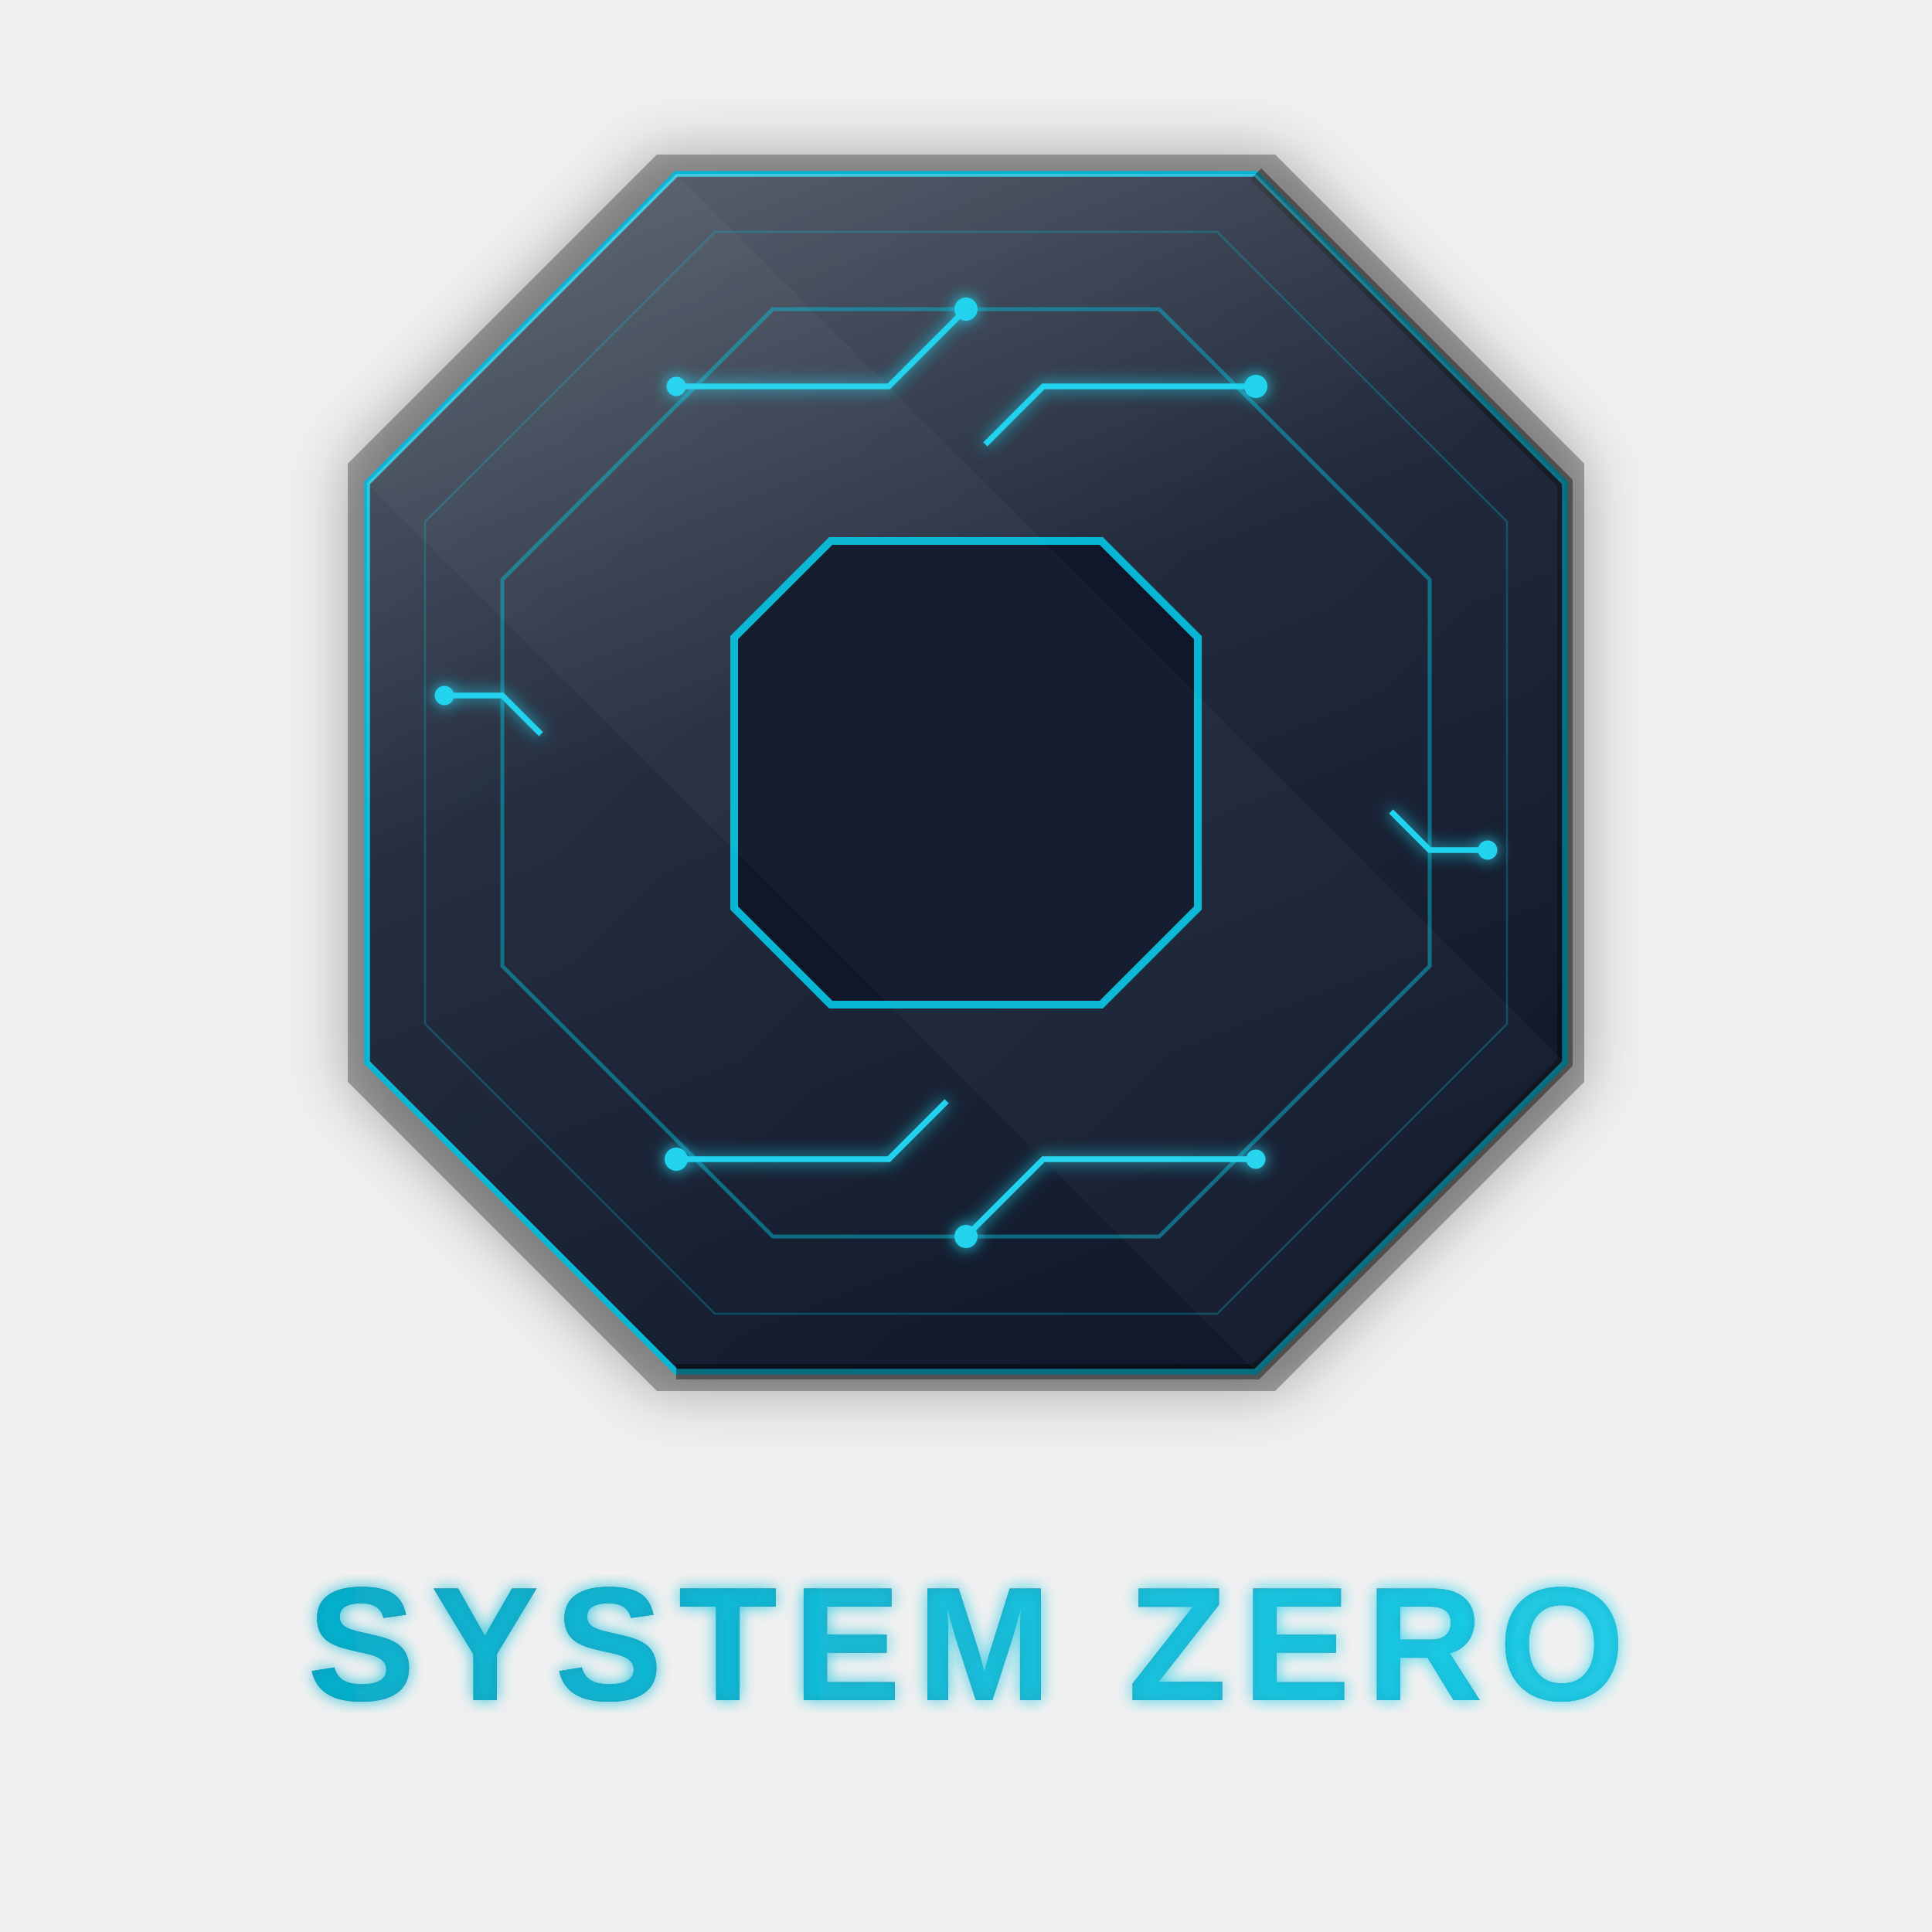
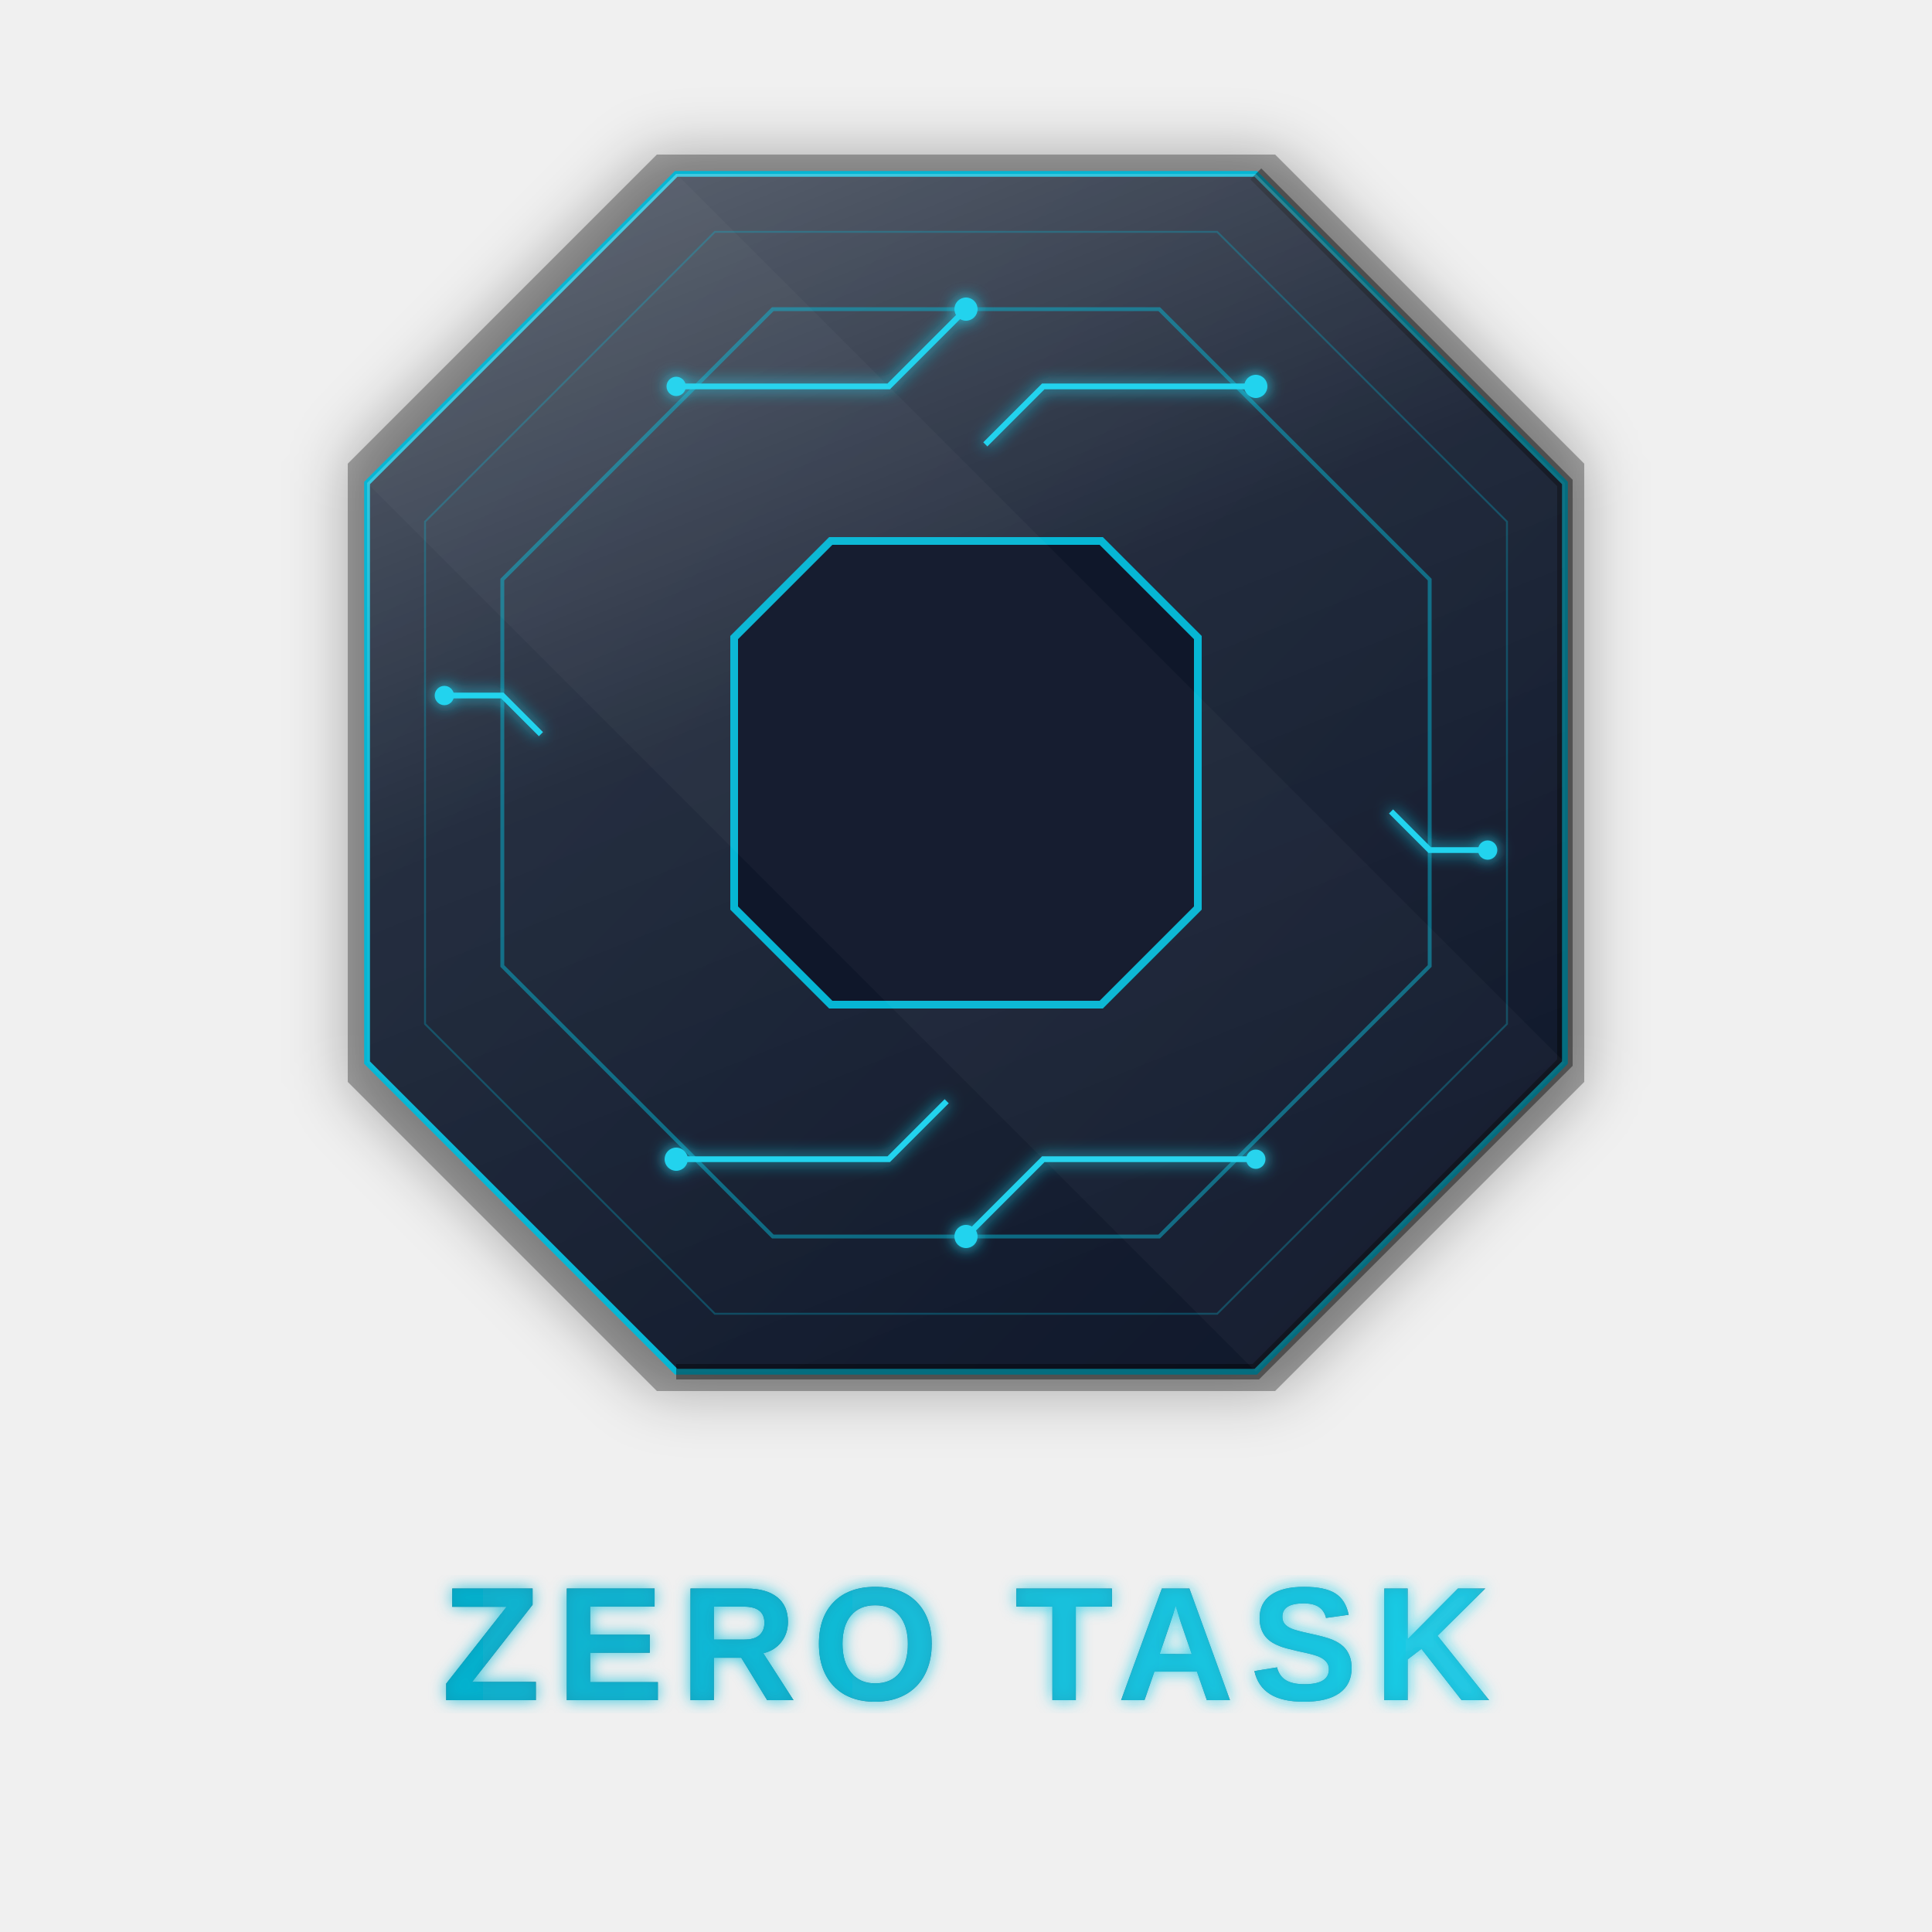
<svg xmlns="http://www.w3.org/2000/svg" width="800" height="800" viewBox="0 0 400 500" fill="none">
  <defs>
    <linearGradient id="glass_grad" x1="0%" y1="0%" x2="100%" y2="100%">
      <stop offset="0%" stop-color="#1e293b" />
      <stop offset="100%" stop-color="#0f172a" />
    </linearGradient>
    <linearGradient id="neon_grad" x1="0%" y1="0%" x2="100%" y2="0%">
      <stop offset="0%" stop-color="#06b6d4" />
      <stop offset="100%" stop-color="#22d3ee" />
    </linearGradient>
    <linearGradient id="highlight_grad" x1="0%" y1="0%" x2="40%" y2="100%">
      <stop offset="0%" stop-color="white" stop-opacity="0.3" />
      <stop offset="50%" stop-color="white" stop-opacity="0.05" />
      <stop offset="100%" stop-color="white" stop-opacity="0" />
    </linearGradient>
    <filter id="outer_glow" x="-20%" y="-20%" width="140%" height="140%">
      <feGaussianBlur stdDeviation="8" result="blur" />
      <feComposite in="SourceGraphic" in2="blur" operator="over" />
    </filter>
    <filter id="inner_neon" x="-10%" y="-10%" width="120%" height="120%">
      <feGaussianBlur stdDeviation="2" result="blur" />
      <feComposite in="SourceGraphic" in2="blur" operator="over" />
    </filter>
  </defs>
  <path d="M120 40 L280 40 L360 120 L360 280 L280 360 L120 360 L40 280 L40 120 Z" fill="#000" fill-opacity="0.3" filter="url(#outer_glow)" />
  <path d="M125 45 L275 45 L355 125 L355 275 L275 355 L125 355 L45 275 L45 125 Z" fill="url(#glass_grad)" stroke="#06b6d4" stroke-width="1.5" />
  <path d="M275 45 L355 125 L355 275 L275 355 L125 355" stroke="#000" stroke-width="4" stroke-opacity="0.4" fill="none" />
  <path d="M125 45 L275 45 L355 125 L355 275 L275 355 L125 355 L45 275 L45 125 Z" fill="url(#highlight_grad)" />
  <path d="M135 60 L265 60 L340 135 L340 265 L265 340 L135 340 L60 265 L60 135 Z" stroke="#06b6d4" stroke-width="0.5" stroke-opacity="0.3" fill="none" />
  <path d="M150 80 L250 80 L320 150 L320 250 L250 320 L150 320 L80 250 L80 150 Z" stroke="#06b6d4" stroke-width="1" stroke-opacity="0.5" fill="none" />
  <path d="M165 140 L235 140 L260 165 L260 235 L235 260 L165 260 L140 235 L140 165 Z" fill="#0f172a" stroke="#06b6d4" stroke-width="2" />
  <g stroke="#22d3ee" stroke-width="1.5" filter="url(#inner_neon)">
    <path d="M125 100 L180 100 L200 80" fill="none" />
    <circle cx="200" cy="80" r="3" fill="#22d3ee" stroke="none" />
    <circle cx="125" cy="100" r="2.5" fill="#22d3ee" stroke="none" />
    <path d="M275 100 L220 100 L205 115" fill="none" />
    <circle cx="275" cy="100" r="3" fill="#22d3ee" stroke="none" />
    <path d="M125 300 L180 300 L195 285" fill="none" />
    <circle cx="125" cy="300" r="3" fill="#22d3ee" stroke="none" />
    <path d="M275 300 L220 300 L200 320" fill="none" />
    <circle cx="200" cy="320" r="3" fill="#22d3ee" stroke="none" />
    <circle cx="275" cy="300" r="2.5" fill="#22d3ee" stroke="none" />
    <path d="M65 180 L80 180 L90 190" fill="none" />
    <circle cx="65" cy="180" r="2.5" fill="#22d3ee" stroke="none" />
    <path d="M335 220 L320 220 L310 210" fill="none" />
    <circle cx="335" cy="220" r="2.5" fill="#22d3ee" stroke="none" />
  </g>
  <path d="M45 125 L125 45 L355 275 L275 355 Z" fill="white" fill-opacity="0.03" />
-   <text x="200" y="440" font-family="Arial, sans-serif" font-weight="900" font-size="42" fill="#334155" text-anchor="middle" letter-spacing="4">SYSTEM ZERO</text>
-   <text x="200" y="440" font-family="Arial, sans-serif" font-weight="900" font-size="42" fill="url(#neon_grad)" fill-opacity="0.8" text-anchor="middle" letter-spacing="4" filter="url(#inner_neon)">SYSTEM ZERO</text>
+   <text x="200" y="440" font-family="Arial, sans-serif" font-weight="900" font-size="42" fill="#334155" text-anchor="middle" letter-spacing="4">ZERO TASK</text>
+   <text x="200" y="440" font-family="Arial, sans-serif" font-weight="900" font-size="42" fill="url(#neon_grad)" fill-opacity="0.8" text-anchor="middle" letter-spacing="4" filter="url(#inner_neon)">ZERO TASK</text>
</svg>
